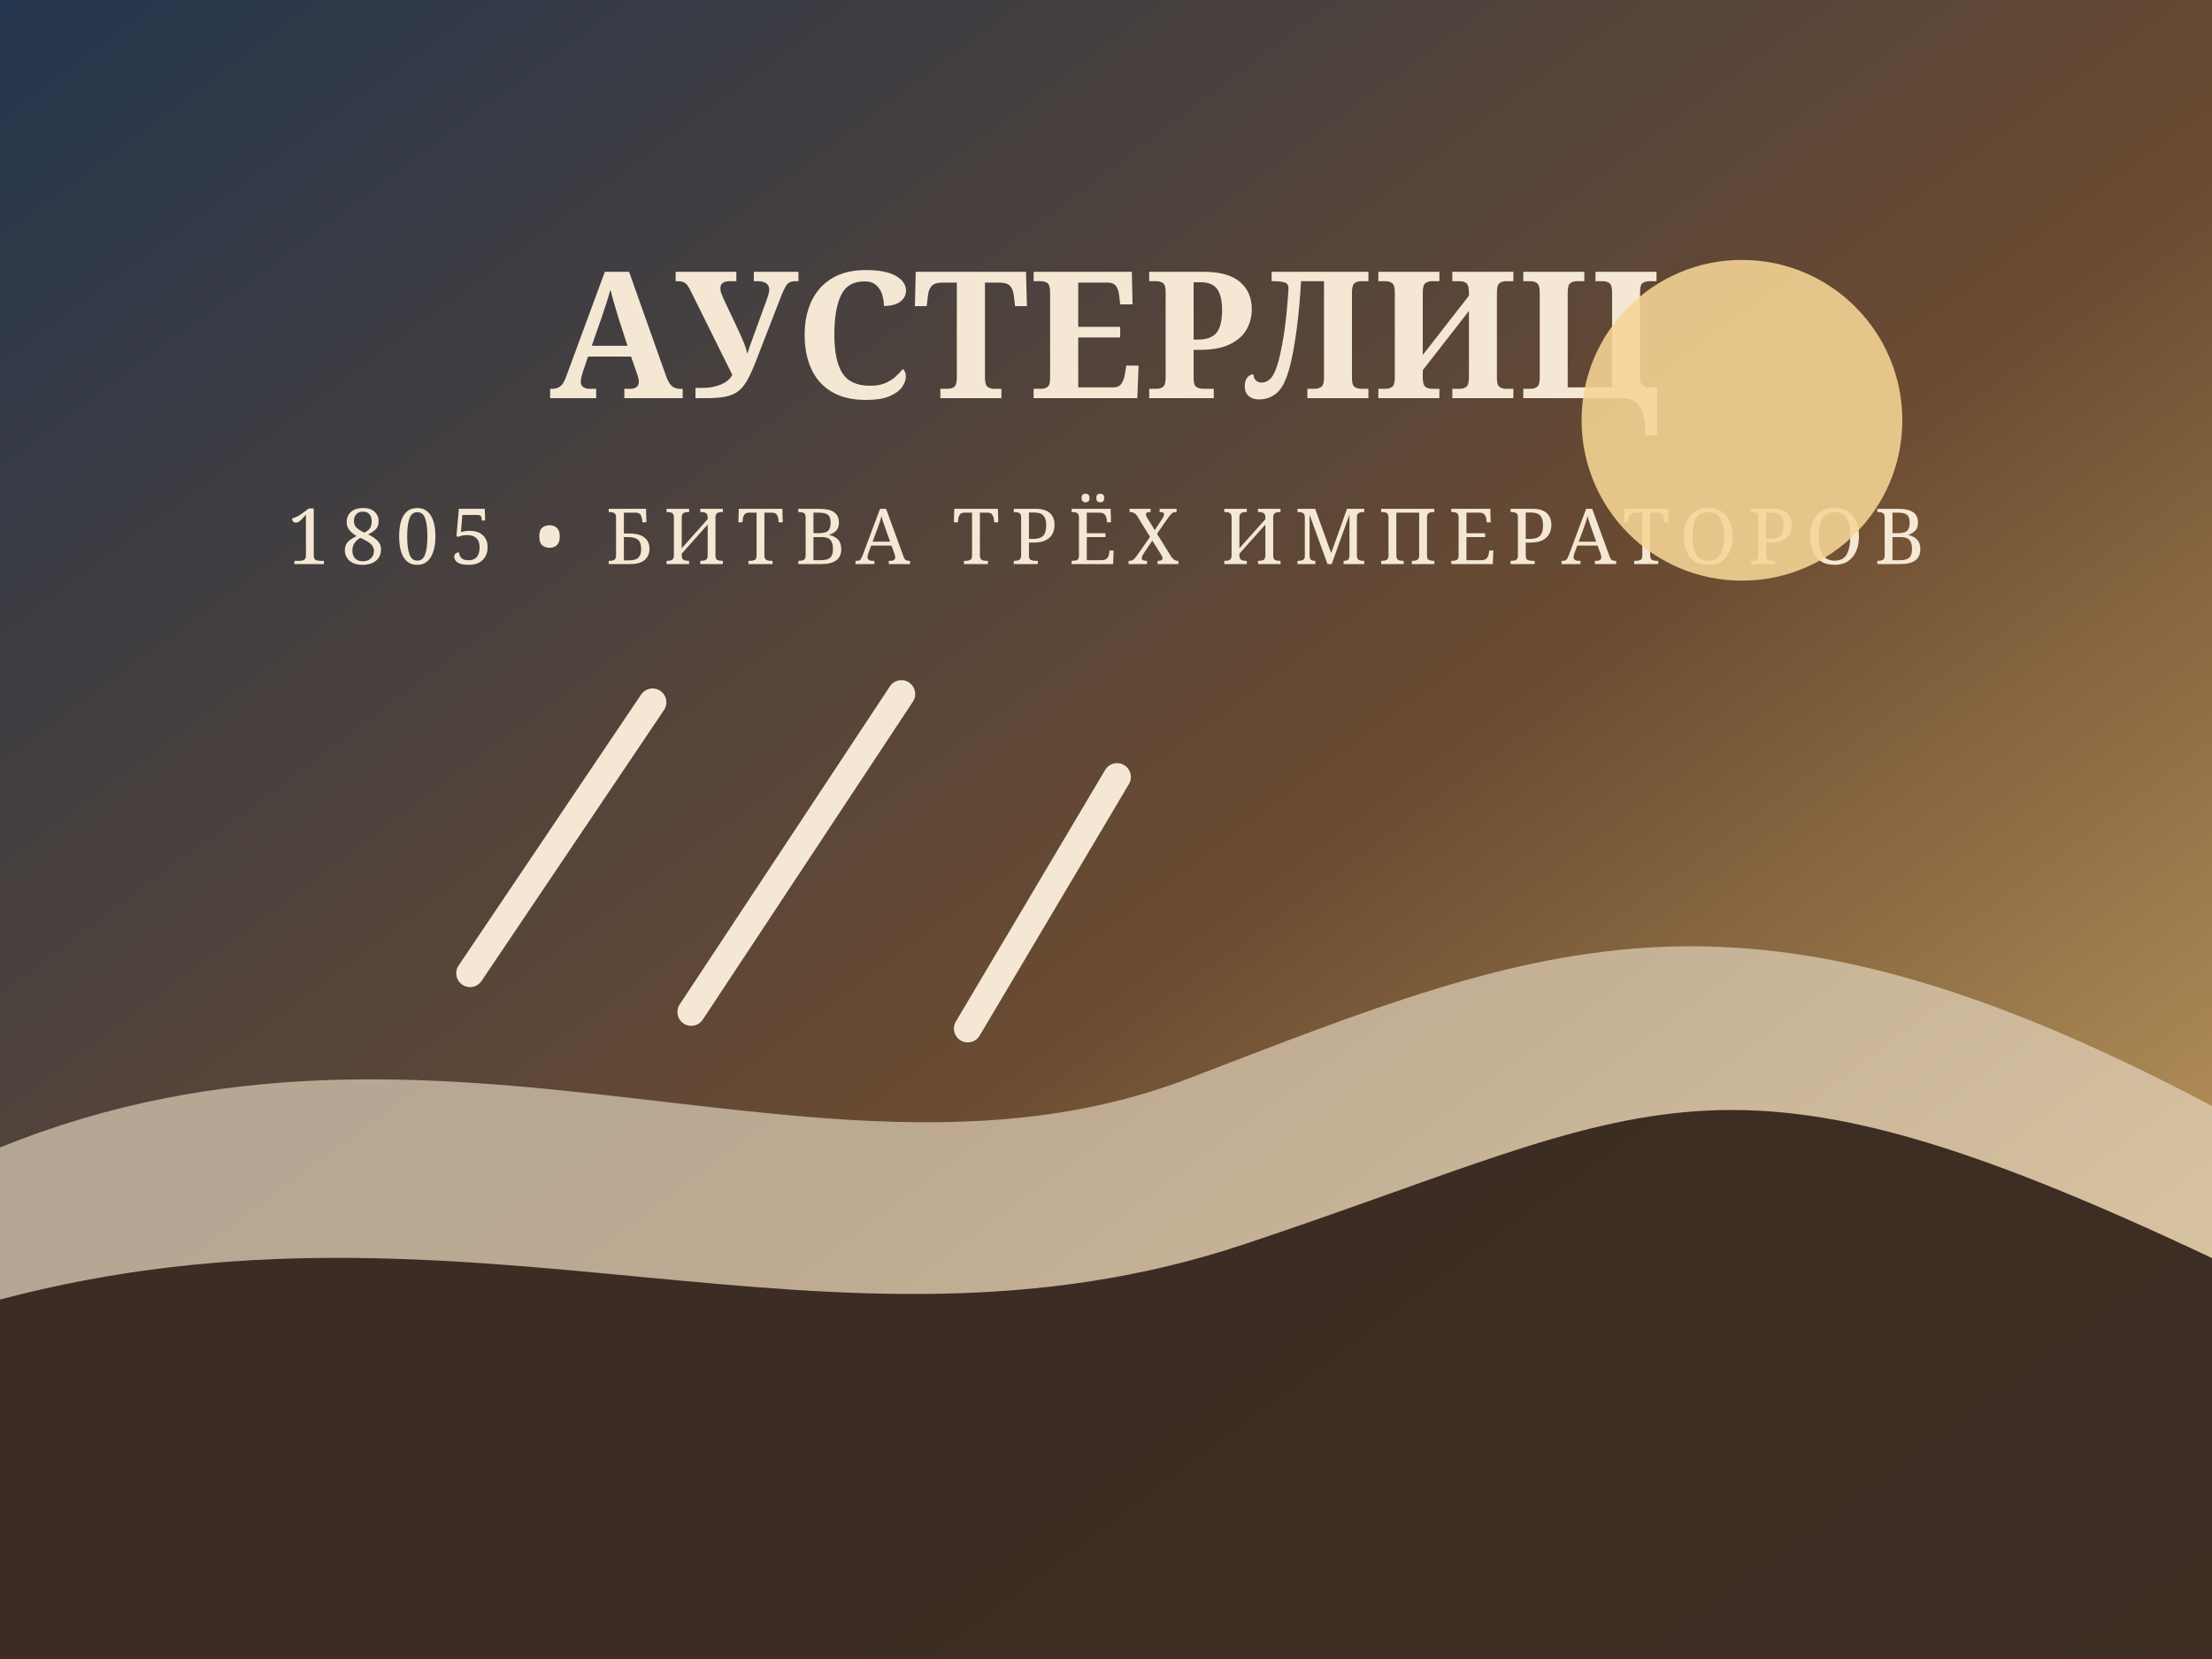
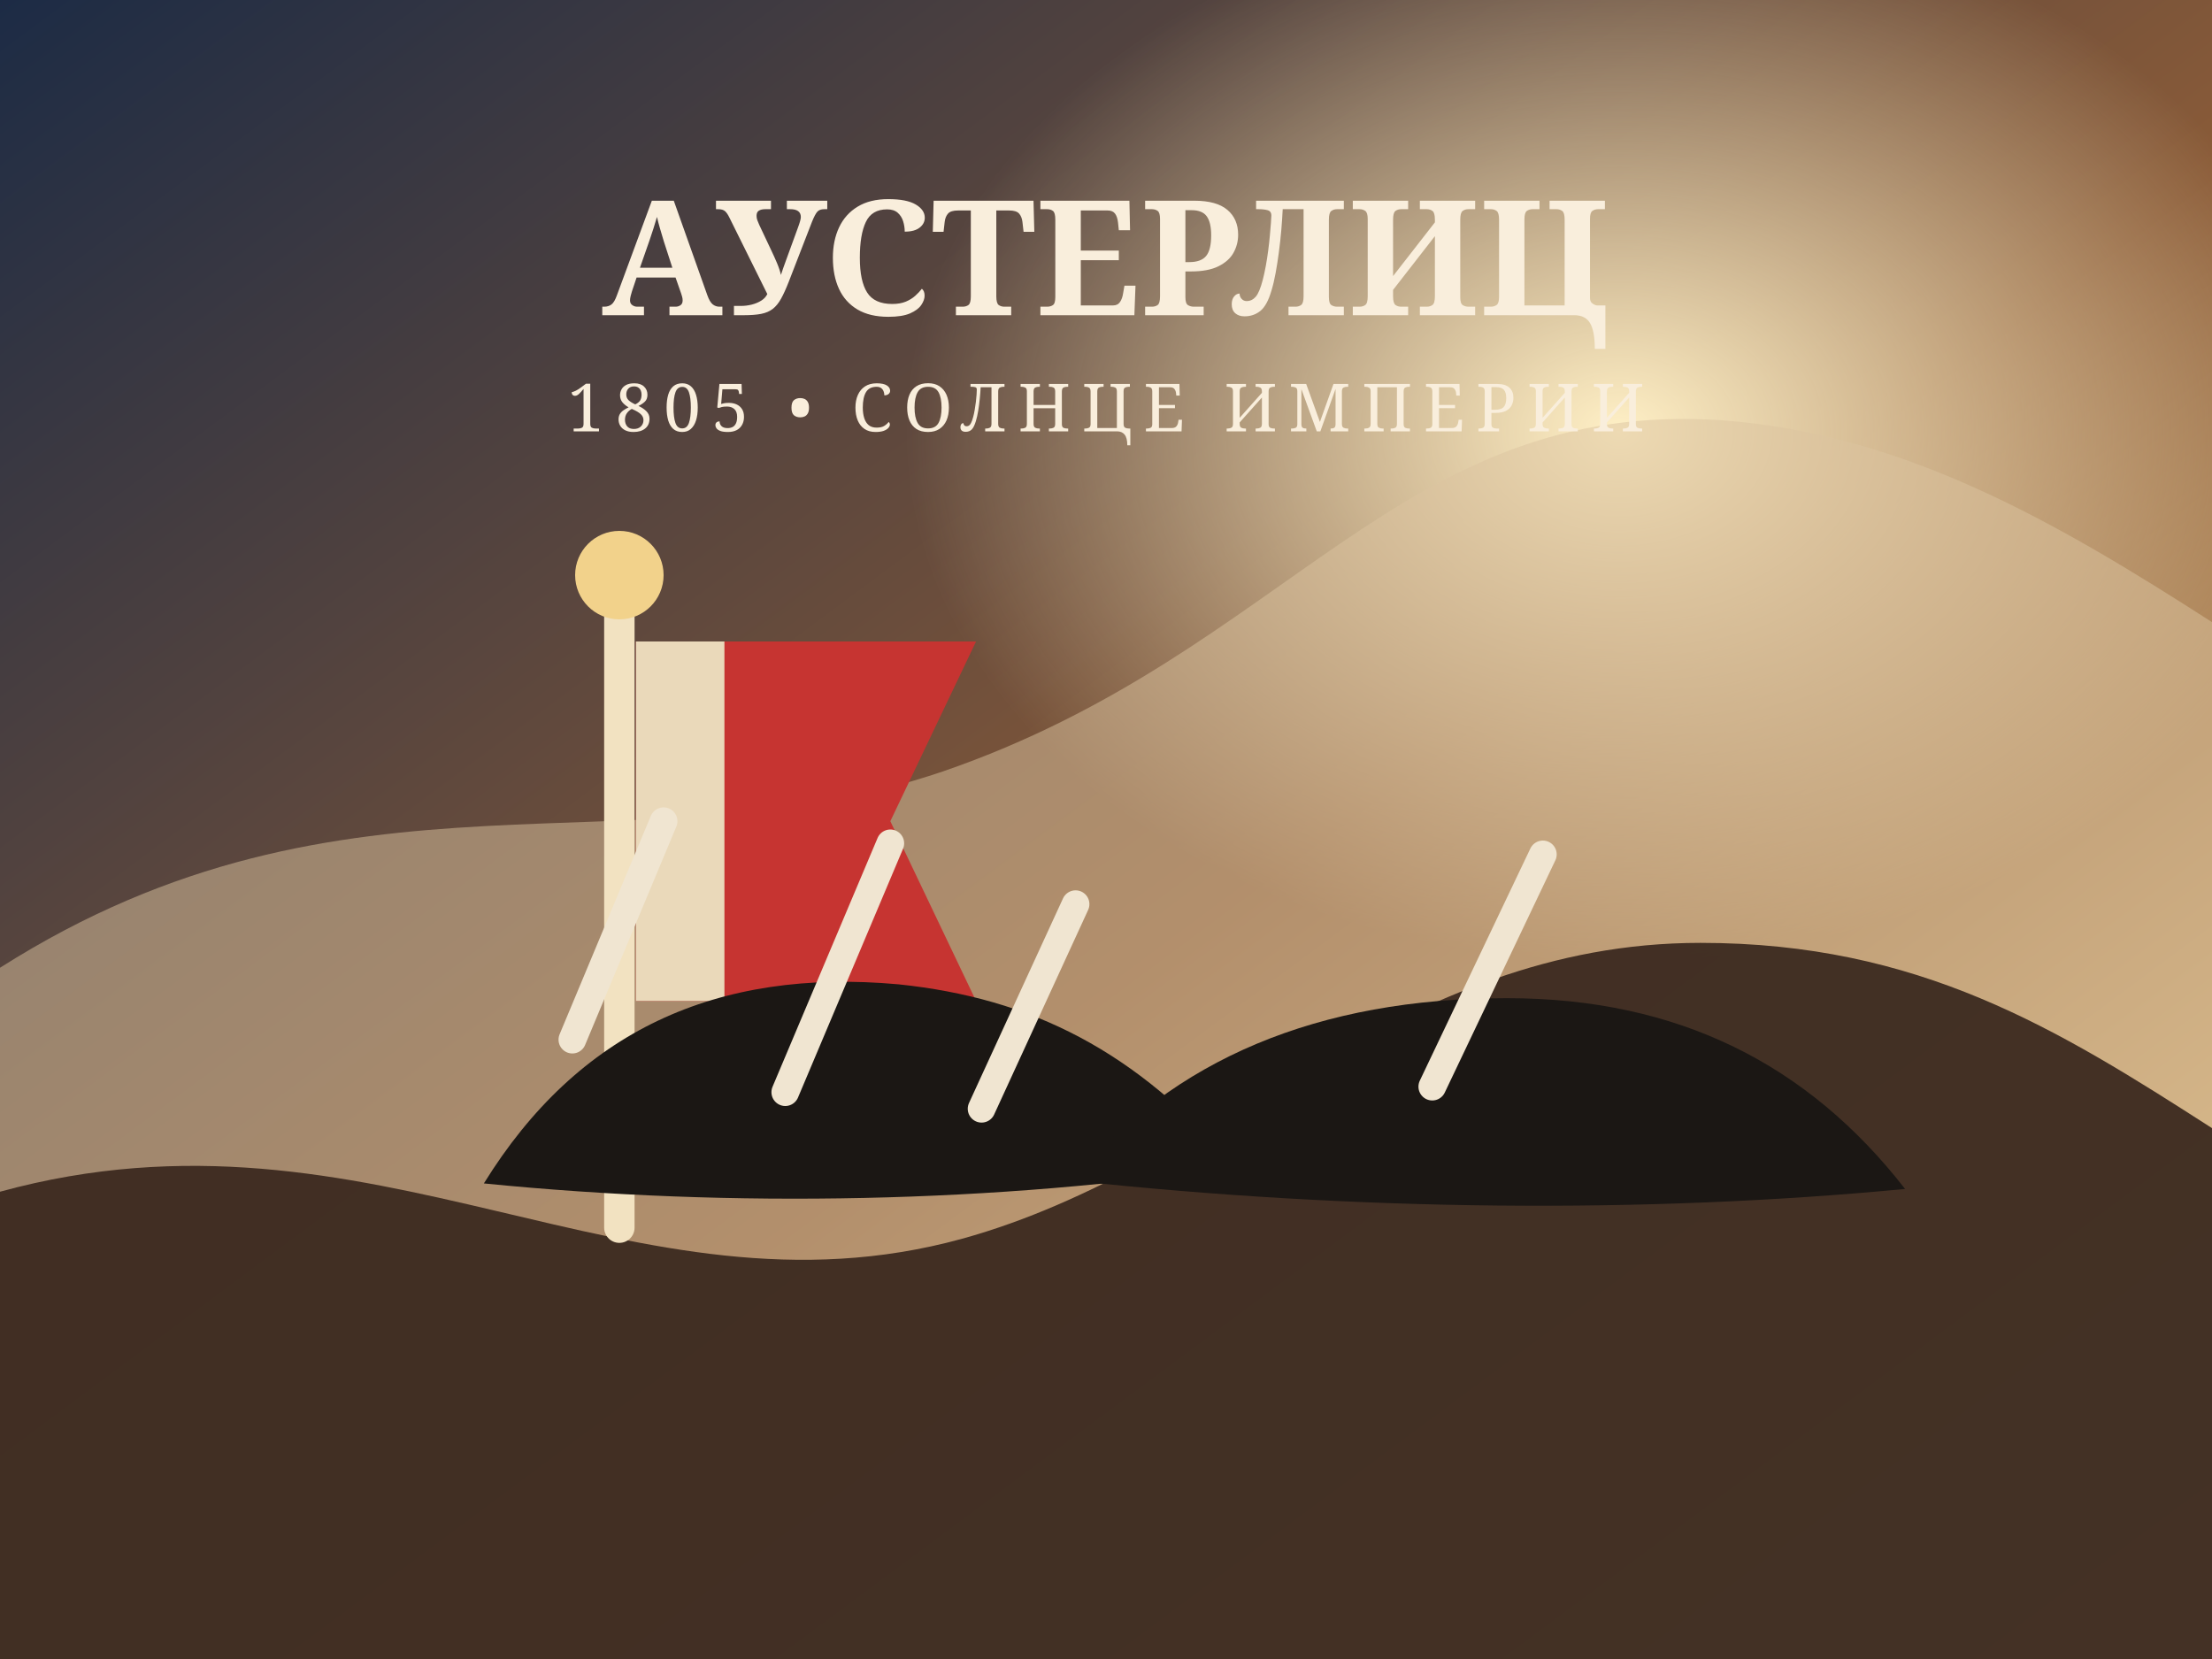
<svg xmlns="http://www.w3.org/2000/svg" viewBox="0 0 800 600" role="img" aria-labelledby="title desc">
  <defs>
-     <linearGradient id="bg" x1="0" x2="1" y1="0" y2="1">
-       <stop offset="0%" stop-color="#23354d" />
-       <stop offset="55%" stop-color="#6b4b31" />
-       <stop offset="100%" stop-color="#d4b06b" />
+     <linearGradient id="a-bg" x1="0" x2="1" y1="0" y2="1">
+       <stop offset="0%" stop-color="#1c2b45" />
+       <stop offset="55%" stop-color="#8a5b38" />
+       <stop offset="100%" stop-color="#f0cf8f" />
    </linearGradient>
+     <radialGradient id="a-sun" cx="73%" cy="26%" r="32%">
+       <stop offset="0%" stop-color="#fff0c6" />
+       <stop offset="100%" stop-color="#fff0c6" stop-opacity="0" />
+     </radialGradient>
  </defs>
-   <rect width="800" height="600" fill="url(#bg)" />
-   <path d="M0 415 C160 350 300 440 430 390 S630 310 800 400 L800 600 L0 600 Z" fill="#e8dcc4" opacity="0.65" />
-   <path d="M0 470 C170 425 300 500 450 450 S620 370 800 455 L800 600 L0 600 Z" fill="#35261d" opacity="0.95" />
-   <g stroke="#f4e8d4" stroke-width="10" stroke-linecap="round">
-     <path d="M170 352 l66 -98" />
-     <path d="M250 366 l76 -115" />
-     <path d="M350 372 l54 -91" />
+   <rect width="800" height="600" fill="url(#a-bg)" />
+   <rect width="800" height="600" fill="url(#a-sun)" />
+   <path d="M0 350c126-80 229-33 341-71 125-43 165-135 282-127 66 5 121 37 177 73V600H0Z" fill="#dbc4a0" opacity=".5" />
+   <path d="M0 431c135-37 228 50 348 17 94-26 158-107 267-107 79 0 129 31 185 67V600H0Z" fill="#3c2a1f" opacity=".95" />
+   <g fill="#f9eedc" font-family="Georgia, serif" text-anchor="middle">
+     <text x="400" y="114" font-size="58" font-weight="700">АУСТЕРЛИЦ</text>
+     <text x="400" y="156" font-size="24" letter-spacing="4">1805 • СОЛНЦЕ ИМПЕРИИ</text>
  </g>
-   <g fill="#f4e8d4" font-family="Georgia, serif" text-anchor="middle">
-     <text x="400" y="144" font-size="64" font-weight="700">АУСТЕРЛИЦ</text>
-     <text x="400" y="204" font-size="28" letter-spacing="4">1805 • БИТВА ТРЁХ ИМПЕРАТОРОВ</text>
+   <g transform="translate(154 232)">
+     <path d="M76 0h123l-31 65 31 65H76Z" fill="#c63431" />
+     <path d="M76 0h32v130H76Z" fill="#ead9ba" />
+     <path d="M70 -18v230" stroke="#f2e2c1" stroke-width="11" stroke-linecap="round" />
+     <circle cx="70" cy="-24" r="16" fill="#f2d28b" />
  </g>
-   <circle cx="630" cy="152" r="58" fill="#f6d596" opacity="0.88" />
+   <g fill="#1b1714">
+     <path d="M175 428c34-55 84-78 150-72 48 5 86 24 122 66-86 13-182 15-272 6Z" />
+     <path d="M388 427c36-44 89-66 157-66 62 0 109 24 144 69-94 9-199 8-301-3Z" />
+   </g>
+   <g stroke="#f0e5d1" stroke-width="10" stroke-linecap="round">
+     <path d="M207 376l33-79" />
+     <path d="M284 395l38-90" />
+     <path d="M355 401l34-74" />
+     <path d="M518 393l40-84" />
+   </g>
</svg>
